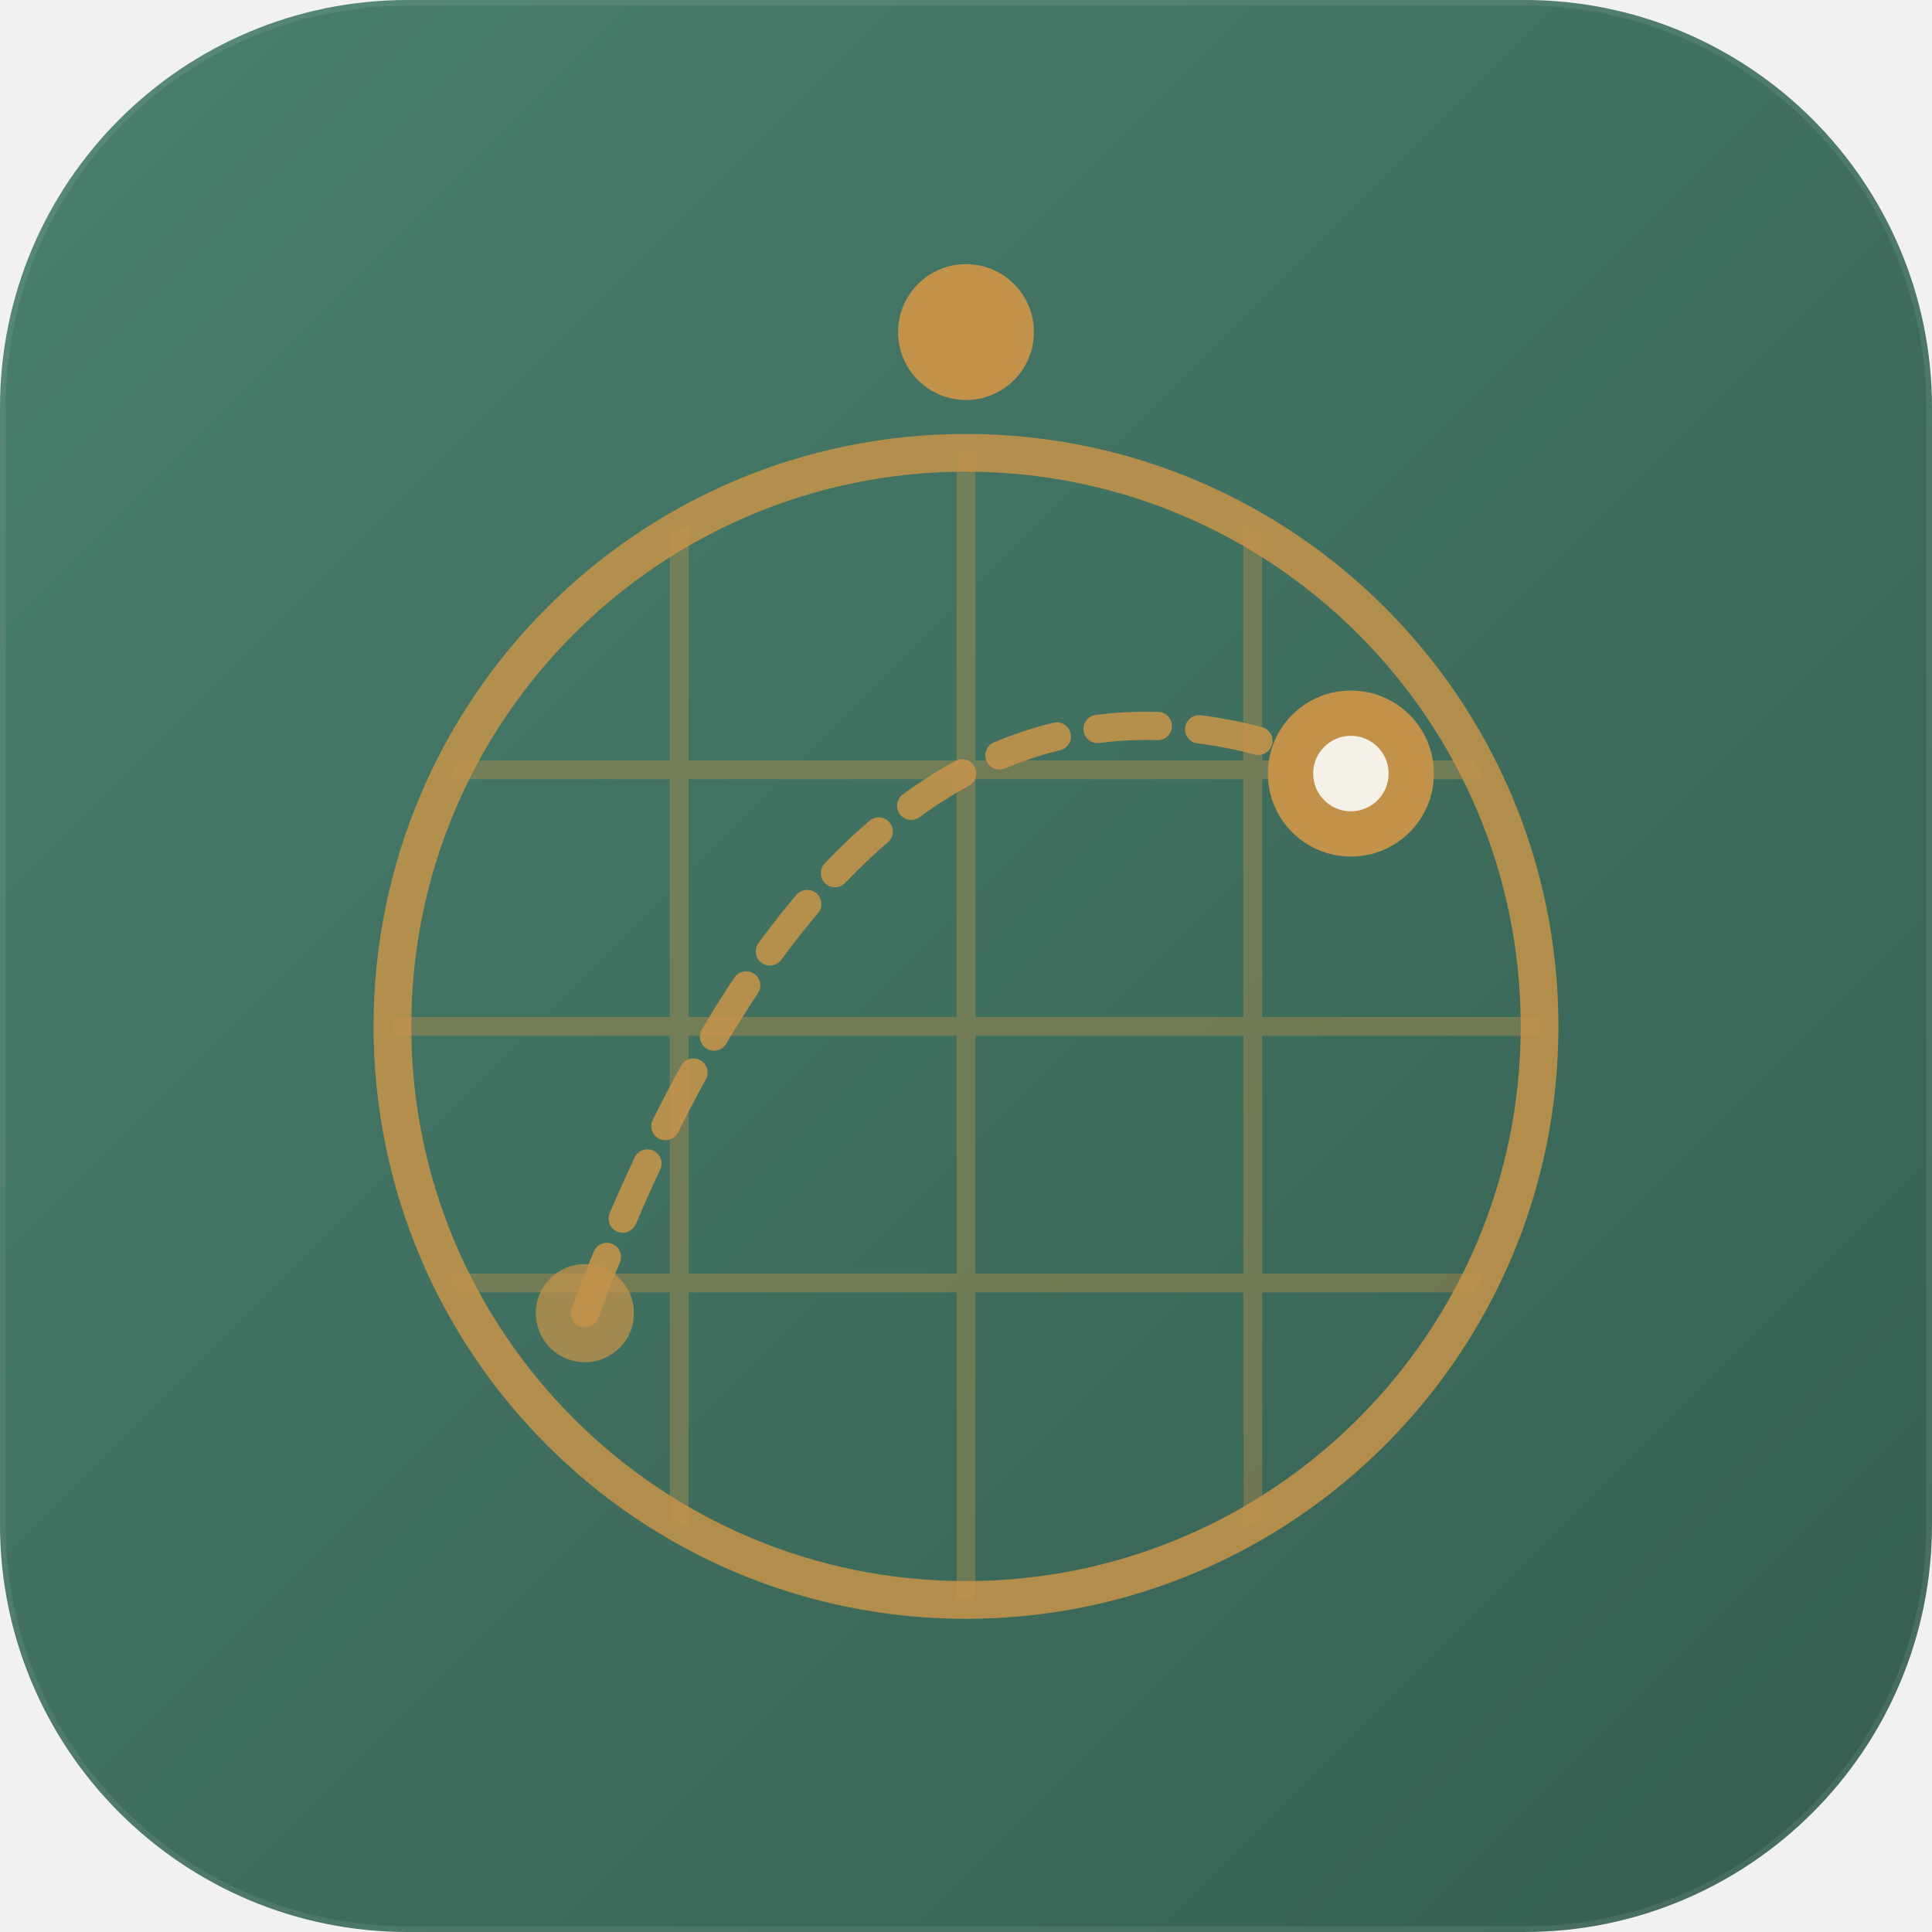
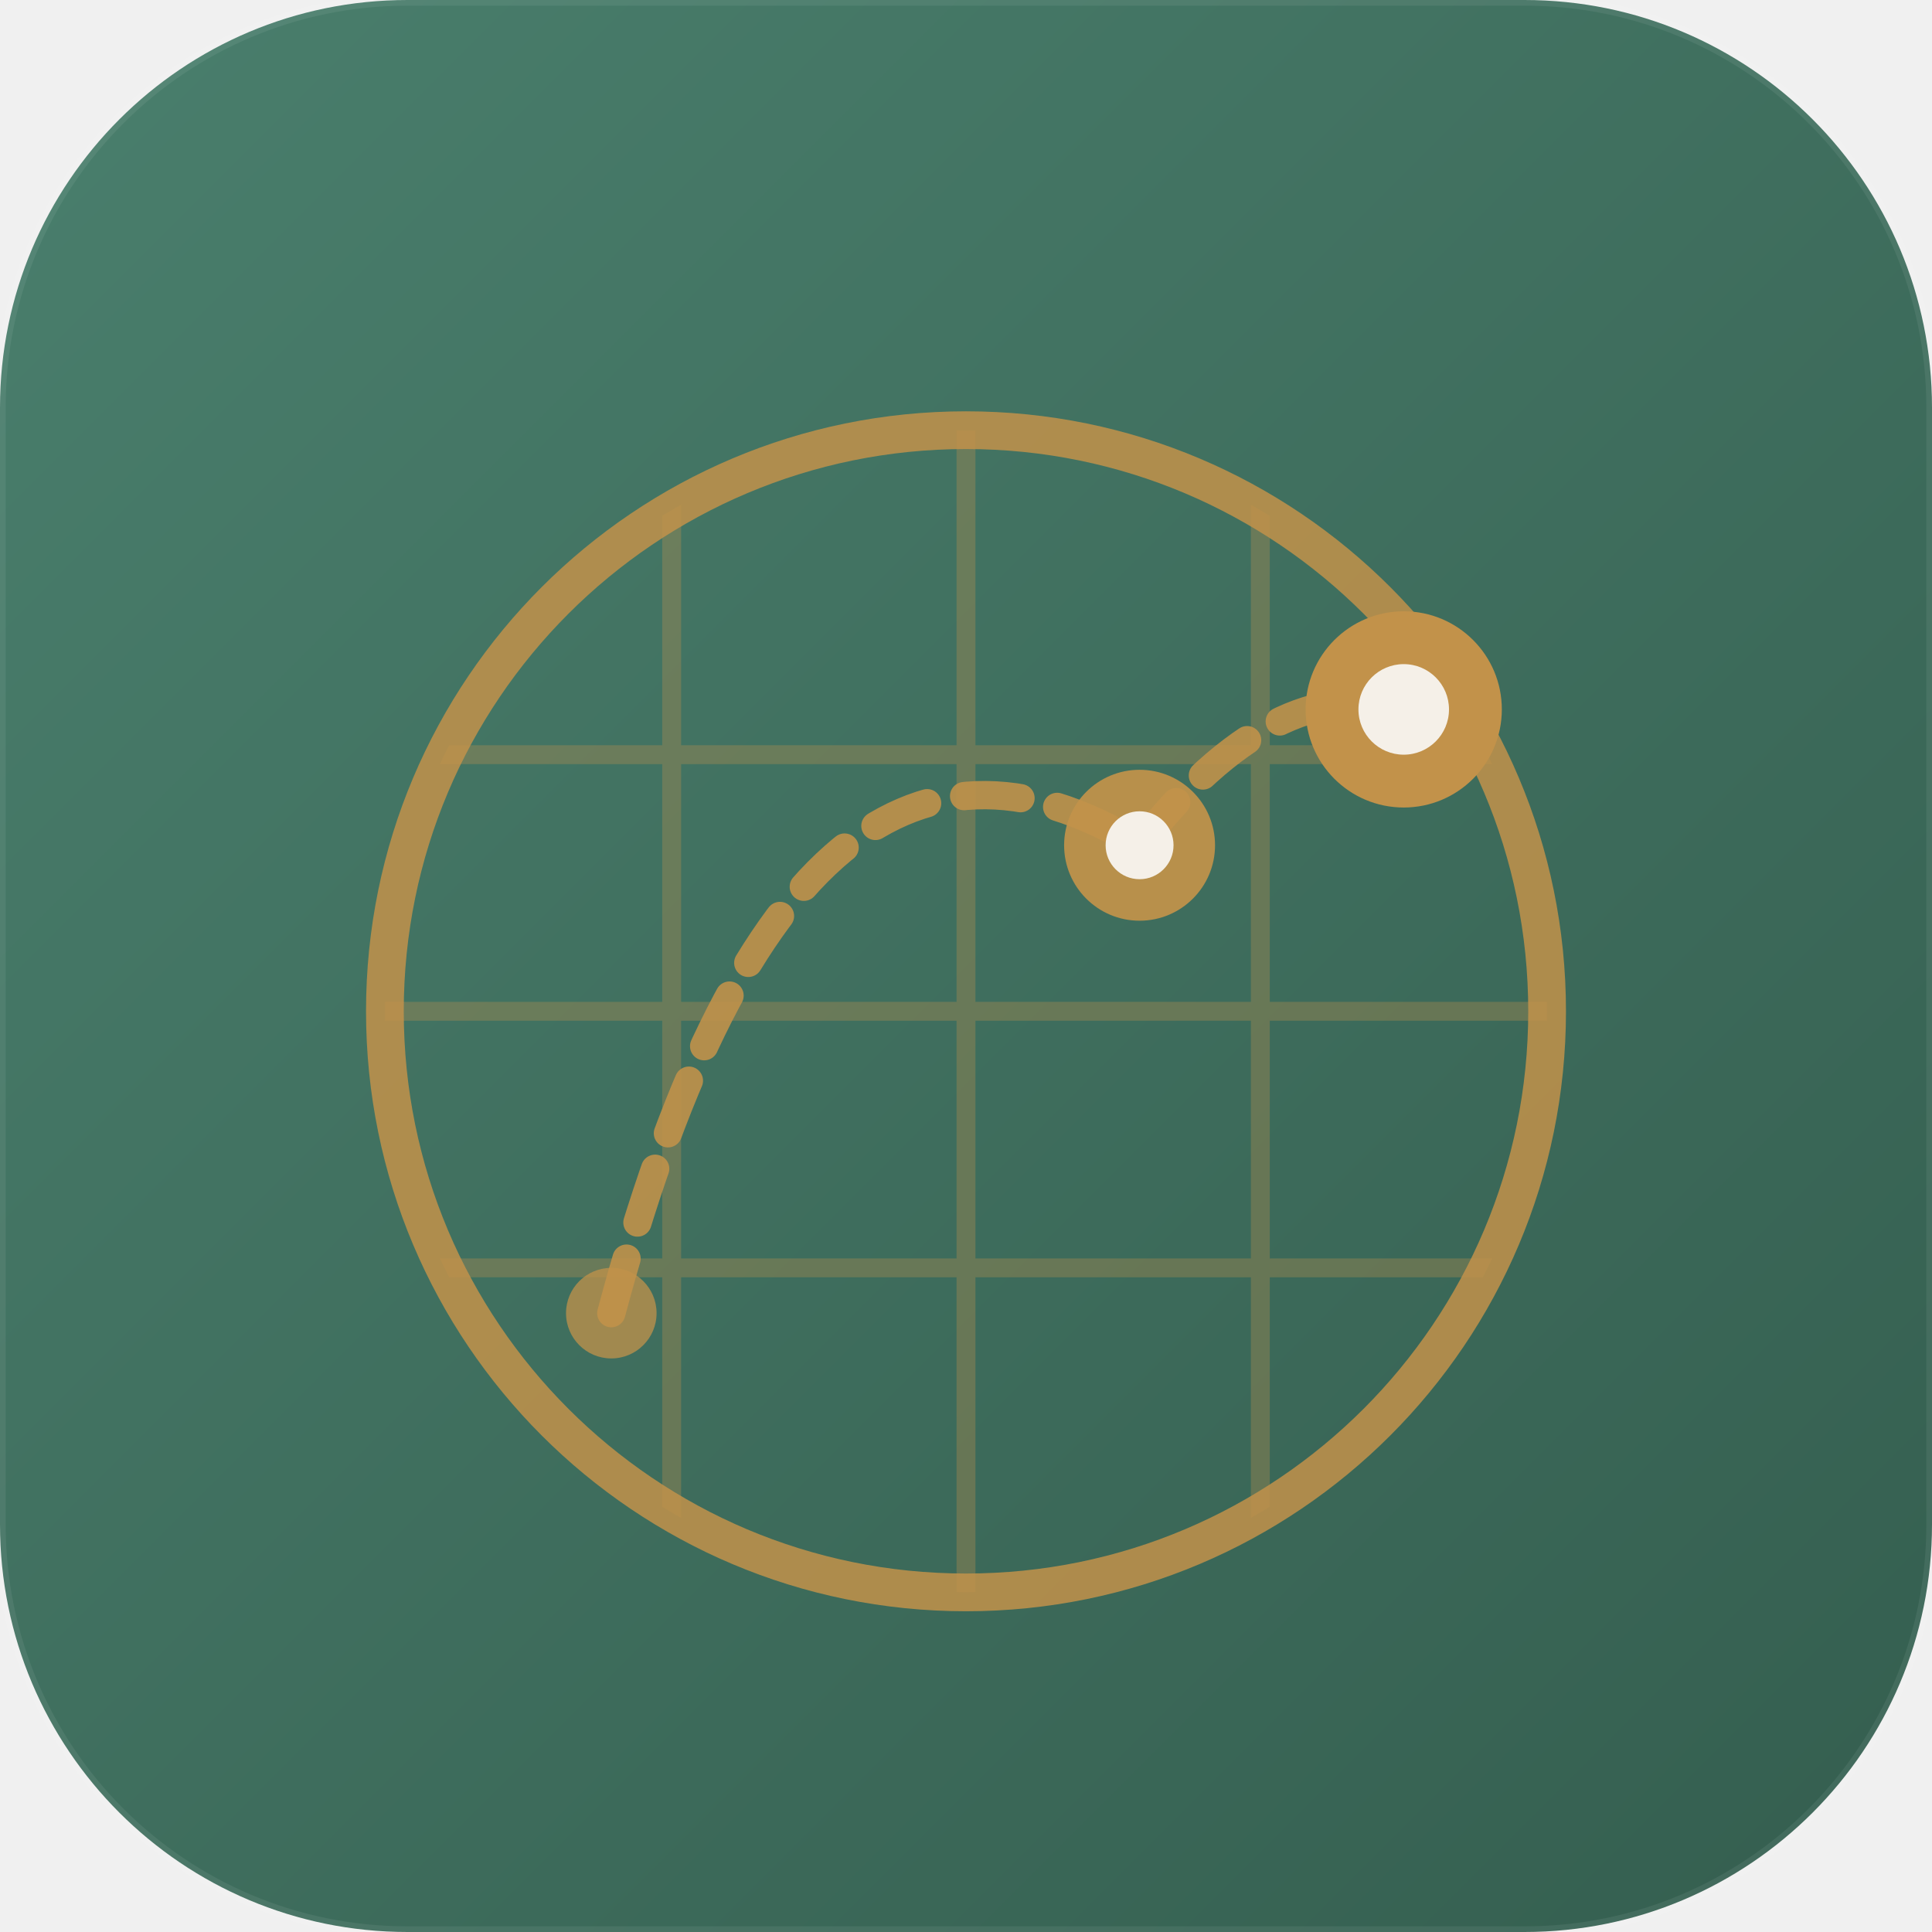
<svg xmlns="http://www.w3.org/2000/svg" viewBox="0 0 512 512">
  <defs>
    <clipPath id="c">
-       <circle cx="256" cy="272" r="152" />
+       <circle cx="256" cy="268" r="154" />
    </clipPath>
    <linearGradient id="bg" x1="0" y1="0" x2="1" y2="1">
      <stop offset="0%" stop-color="#4a7f6d" />
-       <stop offset="100%" stop-color="#355f50" />
+       <stop offset="100%" stop-color="#345e4f" />
    </linearGradient>
  </defs>
  <rect width="512" height="512" rx="108" fill="url(#bg)" />
-   <rect width="512" height="512" rx="108" fill="none" stroke="#ffffff" stroke-width="3" opacity="0.08" />
-   <g clip-path="url(#c)" opacity="0.38">
-     <line x1="104" y1="204" x2="408" y2="204" stroke="#c2924a" stroke-width="5" />
-     <line x1="104" y1="272" x2="408" y2="272" stroke="#c2924a" stroke-width="5" />
-     <line x1="104" y1="340" x2="408" y2="340" stroke="#c2924a" stroke-width="5" />
-     <line x1="180" y1="120" x2="180" y2="424" stroke="#c2924a" stroke-width="5" />
-     <line x1="256" y1="120" x2="256" y2="424" stroke="#c2924a" stroke-width="5" />
-     <line x1="332" y1="120" x2="332" y2="424" stroke="#c2924a" stroke-width="5" />
+   <rect width="512" height="512" rx="108" fill="none" stroke="#ffffff" stroke-width="3" opacity="0.07" />
+   <g clip-path="url(#c)" opacity="0.32">
+     <line x1="102" y1="200" x2="410" y2="200" stroke="#c2924a" stroke-width="5" />
+     <line x1="102" y1="268" x2="410" y2="268" stroke="#c2924a" stroke-width="5" />
+     <line x1="102" y1="336" x2="410" y2="336" stroke="#c2924a" stroke-width="5" />
+     <line x1="178" y1="114" x2="178" y2="422" stroke="#c2924a" stroke-width="5" />
+     <line x1="256" y1="114" x2="256" y2="422" stroke="#c2924a" stroke-width="5" />
+     <line x1="334" y1="114" x2="334" y2="422" stroke="#c2924a" stroke-width="5" />
  </g>
-   <circle cx="256" cy="272" r="152" fill="none" stroke="#c2924a" stroke-width="10" opacity="0.88" />
-   <path d="M 155 348 Q 230 148 358 205" fill="none" stroke="#c2924a" stroke-width="7.5" stroke-dasharray="16 11" stroke-linecap="round" opacity="0.9" />
-   <circle cx="155" cy="348" r="13" fill="#c2924a" opacity="0.75" />
-   <circle cx="358" cy="205" r="22" fill="#c2924a" />
-   <circle cx="358" cy="205" r="10" fill="#f5f0e8" />
-   <circle cx="256" cy="88" r="18" fill="#c2924a" />
+   <circle cx="256" cy="268" r="154" fill="none" stroke="#c2924a" stroke-width="10" opacity="0.85" />
+   <path d="M 162 348 Q 210 168 302 224" fill="none" stroke="#c2924a" stroke-width="7.5" stroke-dasharray="15 10" stroke-linecap="round" opacity="0.88" />
+   <path d="M 302 224 Q 338 178 372 188" fill="none" stroke="#c2924a" stroke-width="7.5" stroke-dasharray="15 10" stroke-linecap="round" opacity="0.88" />
+   <circle cx="162" cy="348" r="12" fill="#c2924a" opacity="0.75" />
+   <circle cx="302" cy="224" r="20" fill="#c2924a" opacity="0.92" />
+   <circle cx="302" cy="224" r="9" fill="#f5f0e8" />
+   <circle cx="372" cy="188" r="26" fill="#c2924a" />
+   <circle cx="372" cy="188" r="12" fill="#f5f0e8" />
</svg>
